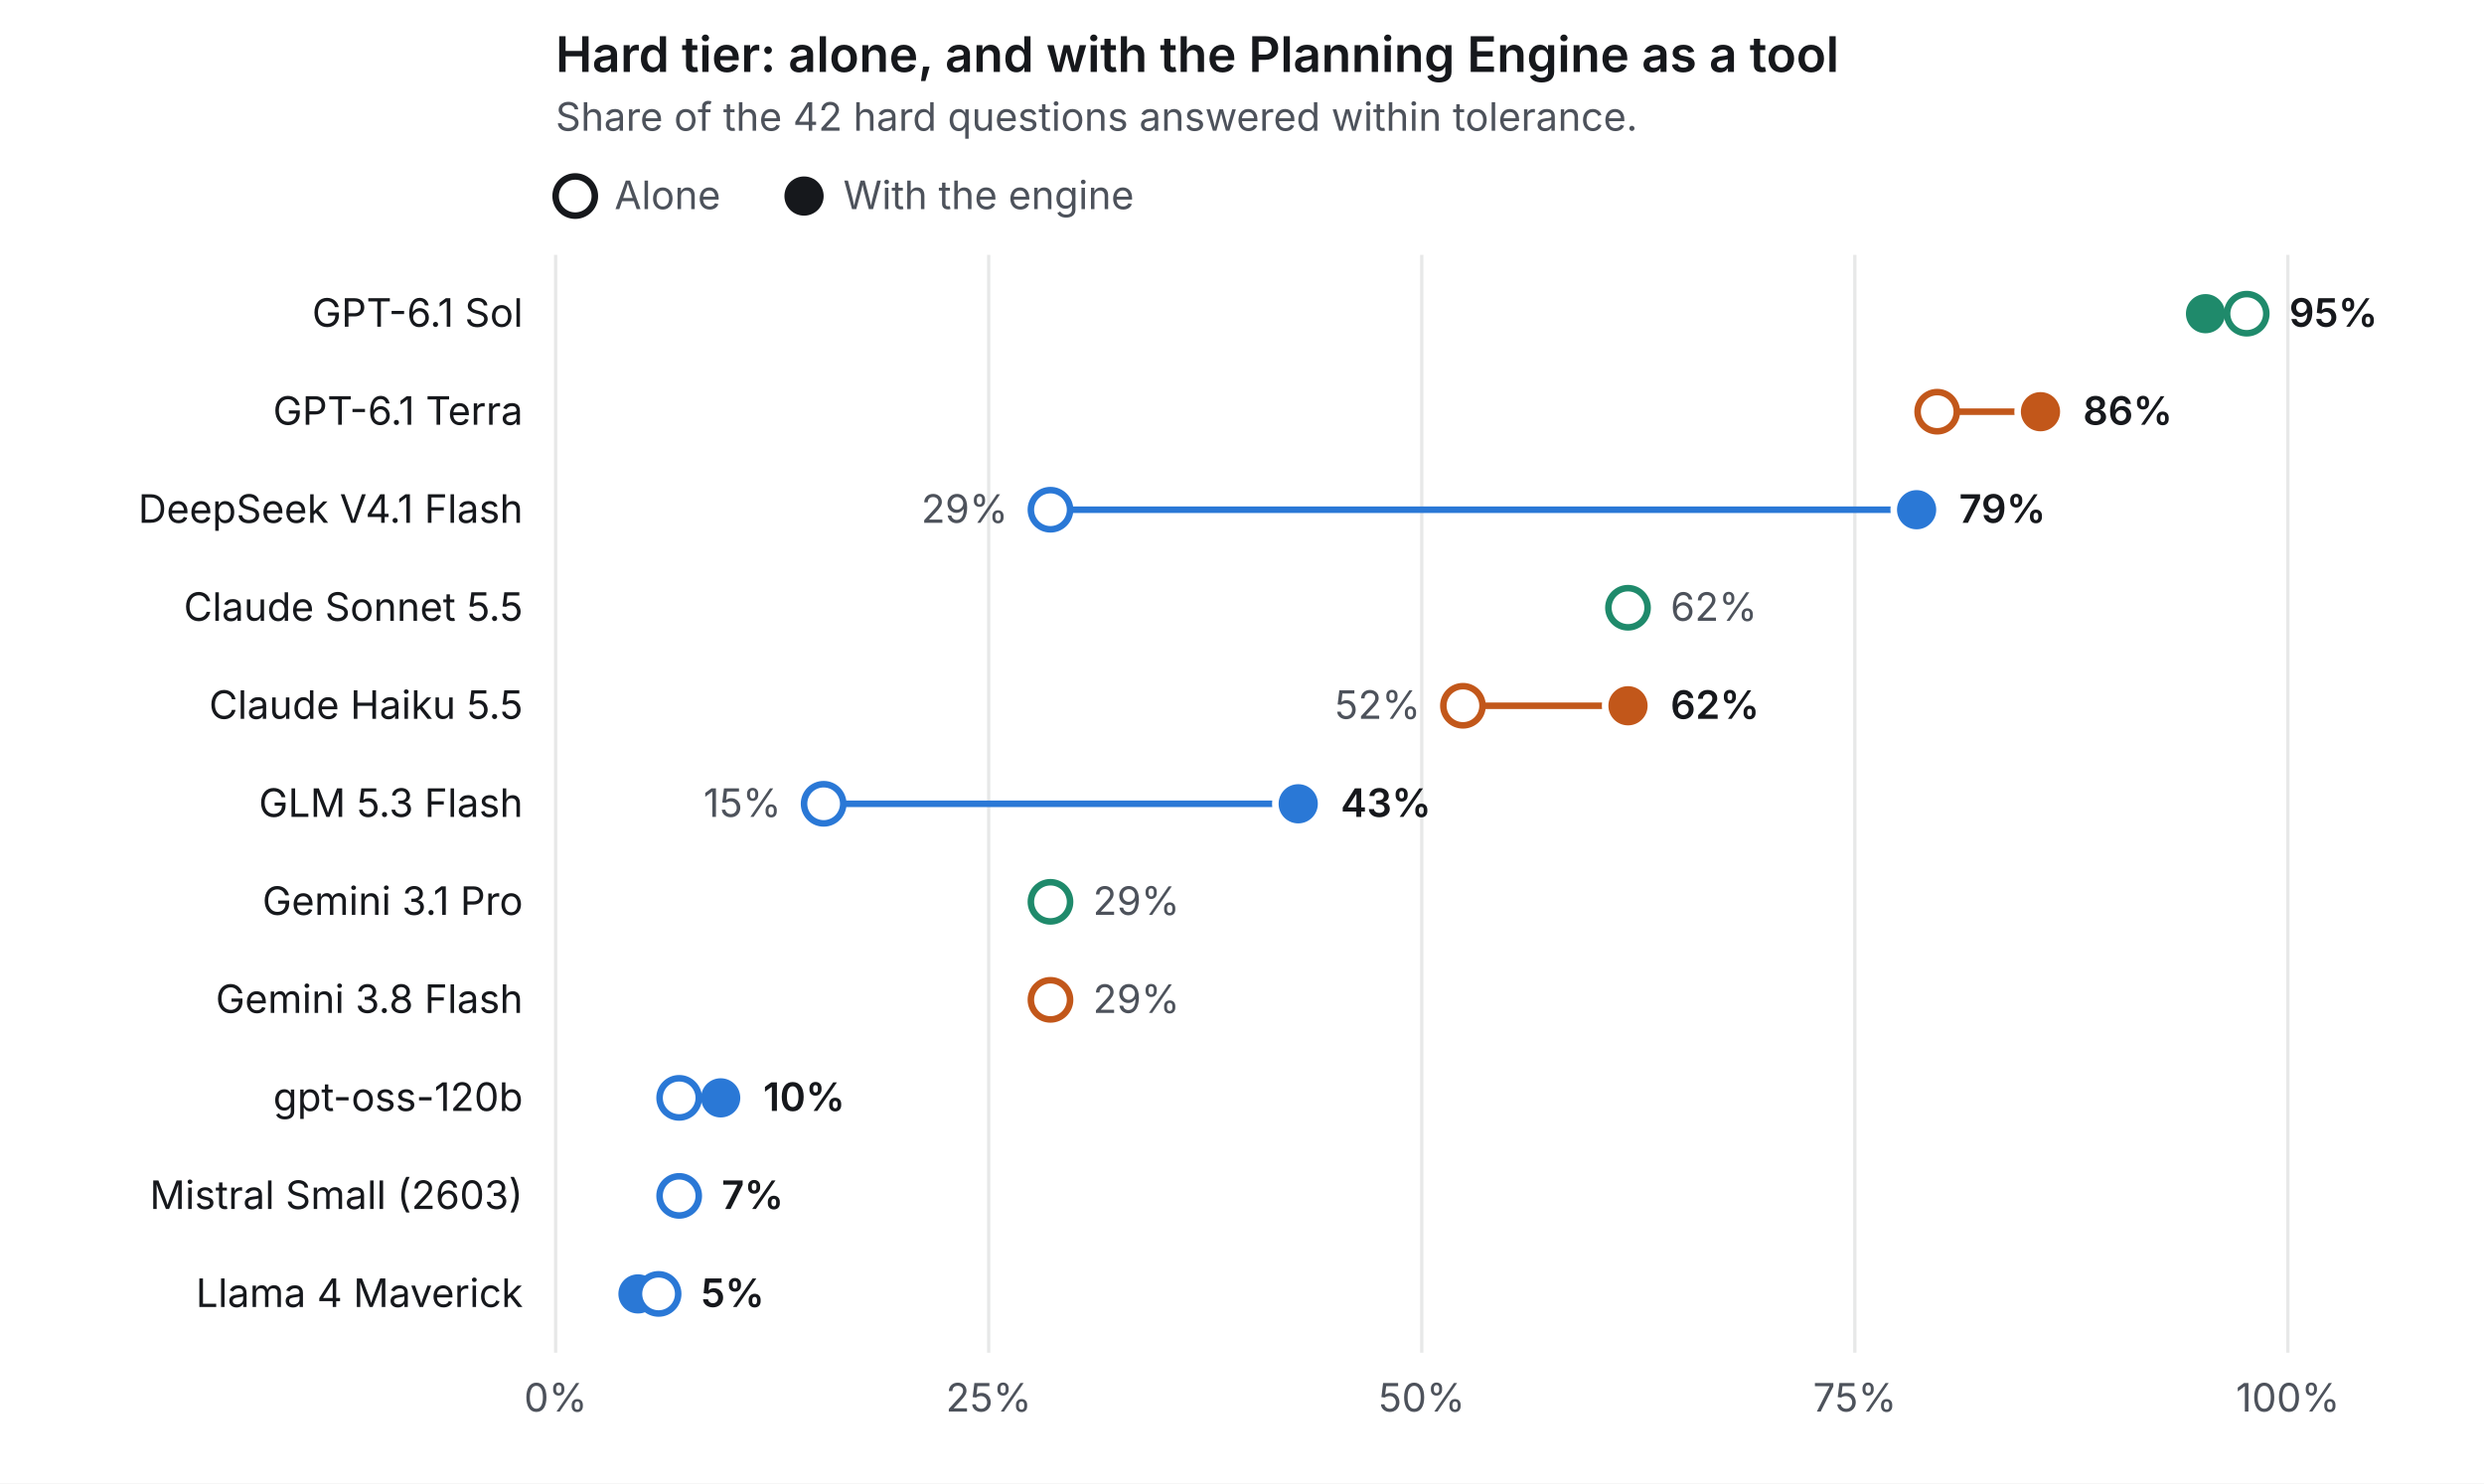
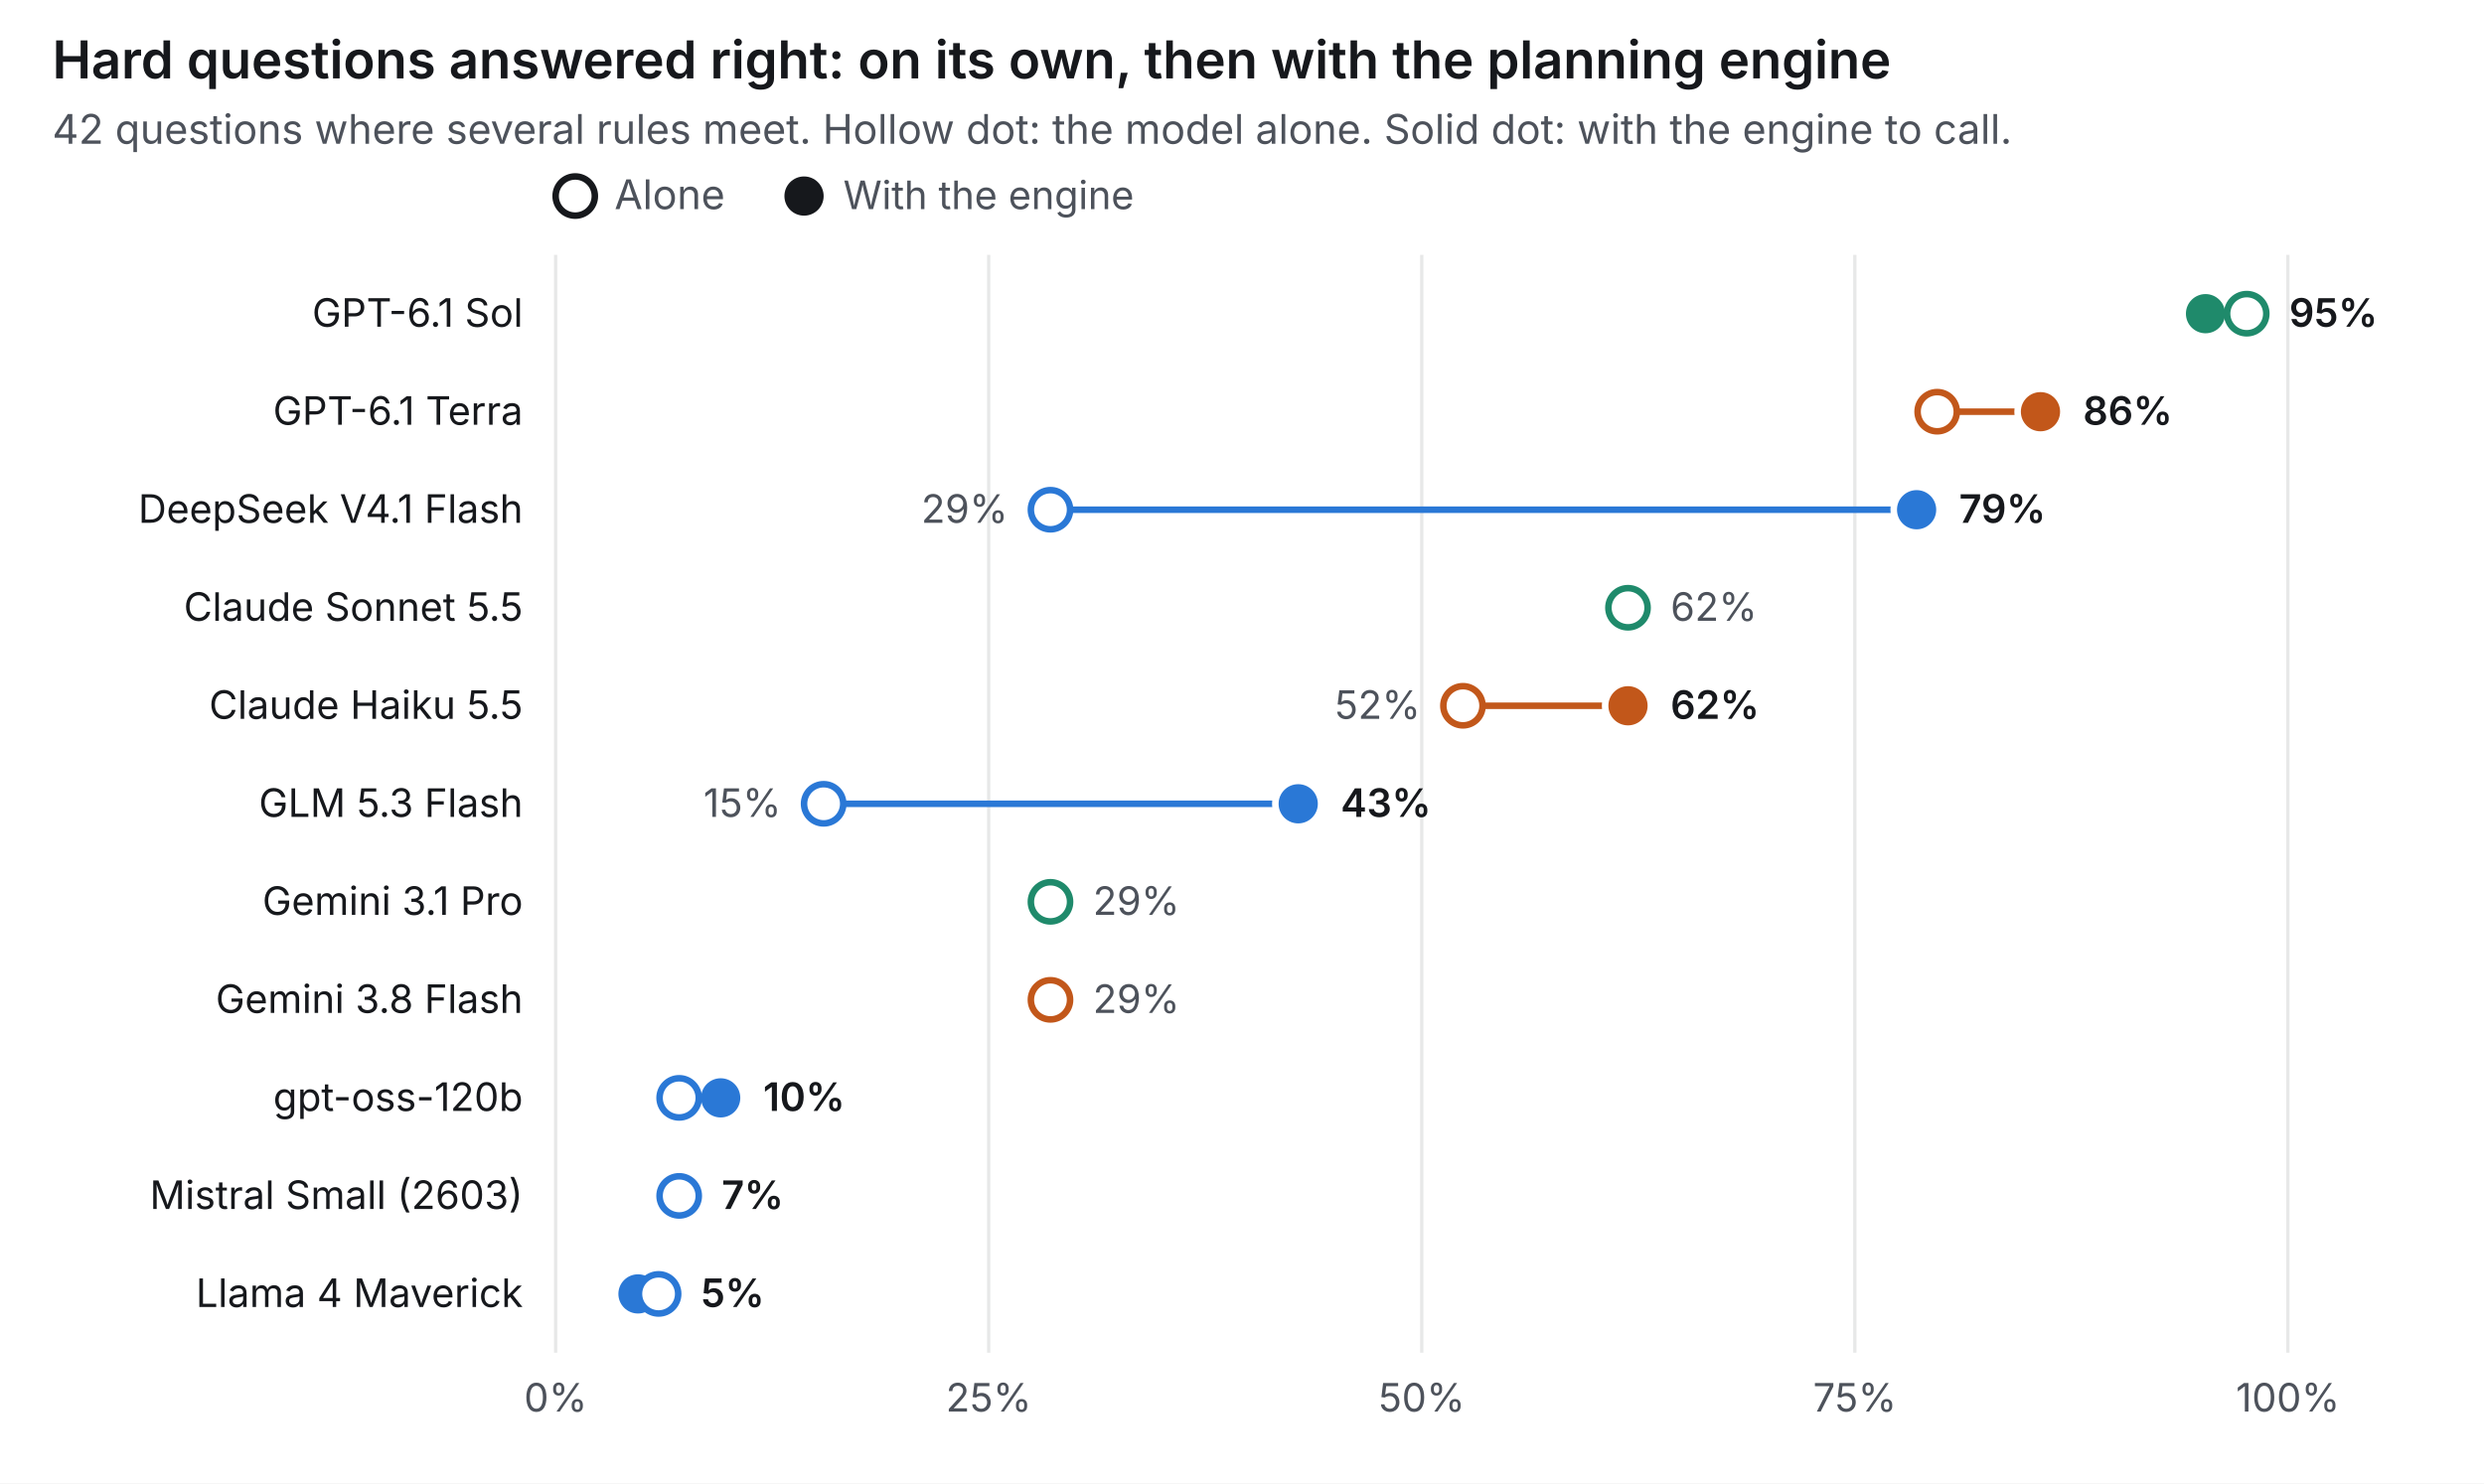
<svg xmlns="http://www.w3.org/2000/svg" viewBox="0 0 760 454" width="760" height="454" role="img" aria-label="Hard-tier accuracy by model, alone and with the engine" font-family="Geist, ui-sans-serif, system-ui, -apple-system, Segoe UI, sans-serif">
  <rect width="760" height="454" fill="#ffffff" />
-   <text x="170.0" y="22.0" font-size="15" fill="#16181c" text-anchor="start" font-weight="600">Hard tier: alone, and with the Planning Engine as a tool</text>
-   <text x="170.0" y="40.0" font-size="12" fill="#4d525b" text-anchor="start" font-weight="400">Share of the 42 hard questions answered within tolerance.</text>
+   <text x="16.0" y="24.0" font-size="16" fill="#16181c" text-anchor="start" font-weight="600">Hard questions answered right: on its own, then with the planning engine</text>
+   <text x="16.0" y="44.0" font-size="12.5" fill="#4d525b" text-anchor="start" font-weight="400">42 questions where several rules meet. Hollow dot: the model alone. Solid dot: with the engine to call.</text>
  <circle cx="176" cy="60" r="6" fill="#ffffff" stroke="#16181c" stroke-width="2" />
-   <text x="188.0" y="64.0" font-size="12" fill="#4d525b" text-anchor="start" font-weight="400">Alone</text>
+   <text x="188.0" y="64.0" font-size="12.5" fill="#4d525b" text-anchor="start" font-weight="400">Alone</text>
  <circle cx="246" cy="60" r="6" fill="#16181c" />
  <text x="258.0" y="64.0" font-size="12" fill="#4d525b" text-anchor="start" font-weight="400">With the engine</text>
  <line x1="170.0" x2="170.0" y1="78" y2="414" stroke="#e7e8e8" />
  <text x="170.0" y="432.0" font-size="12" fill="#4d525b" text-anchor="middle" font-weight="400">0%</text>
  <line x1="302.5" x2="302.5" y1="78" y2="414" stroke="#e7e8e8" />
  <text x="302.5" y="432.0" font-size="12" fill="#4d525b" text-anchor="middle" font-weight="400">25%</text>
  <line x1="435.0" x2="435.0" y1="78" y2="414" stroke="#e7e8e8" />
  <text x="435.0" y="432.0" font-size="12" fill="#4d525b" text-anchor="middle" font-weight="400">50%</text>
  <line x1="567.5" x2="567.5" y1="78" y2="414" stroke="#e7e8e8" />
  <text x="567.5" y="432.0" font-size="12" fill="#4d525b" text-anchor="middle" font-weight="400">75%</text>
  <line x1="700.0" x2="700.0" y1="78" y2="414" stroke="#e7e8e8" />
  <text x="700.0" y="432.0" font-size="12" fill="#4d525b" text-anchor="middle" font-weight="400">100%</text>
  <text x="160.0" y="100.0" font-size="12" fill="#16181c" text-anchor="end" font-weight="400">GPT-6.1 Sol</text>
  <line x1="687.4" x2="674.8" y1="96" y2="96" stroke="#1f8a6b" stroke-width="2" />
  <circle cx="674.8" cy="96" r="7" fill="#1f8a6b" stroke="#ffffff" stroke-width="2" />
  <text x="700.4" y="100.0" font-size="12" fill="#16181c" text-anchor="start" font-weight="600">95%</text>
  <circle cx="687.4" cy="96" r="6" fill="#ffffff" stroke="#1f8a6b" stroke-width="2" />
  <text x="160.0" y="130.0" font-size="12" fill="#16181c" text-anchor="end" font-weight="400">GPT-6.1 Terra</text>
  <line x1="592.7" x2="624.3" y1="126" y2="126" stroke="#c2571a" stroke-width="2" />
  <circle cx="624.3" cy="126" r="7" fill="#c2571a" stroke="#ffffff" stroke-width="2" />
  <text x="637.3" y="130.0" font-size="12" fill="#16181c" text-anchor="start" font-weight="600">86%</text>
  <circle cx="592.7" cy="126" r="6" fill="#ffffff" stroke="#c2571a" stroke-width="2" />
  <text x="160.0" y="160.0" font-size="12" fill="#16181c" text-anchor="end" font-weight="400">DeepSeek V4.1 Flash</text>
  <line x1="321.4" x2="586.4" y1="156" y2="156" stroke="#2a78d6" stroke-width="2" />
  <circle cx="586.4" cy="156" r="7" fill="#2a78d6" stroke="#ffffff" stroke-width="2" />
  <text x="599.4" y="160.0" font-size="12" fill="#16181c" text-anchor="start" font-weight="600">79%</text>
  <text x="308.4" y="160.0" font-size="12" fill="#4d525b" text-anchor="end" font-weight="400">29%</text>
  <circle cx="321.4" cy="156" r="6" fill="#ffffff" stroke="#2a78d6" stroke-width="2" />
  <text x="160.0" y="190.0" font-size="12" fill="#16181c" text-anchor="end" font-weight="400">Claude Sonnet 5.5</text>
  <text x="511.1" y="190.0" font-size="12" fill="#4d525b" text-anchor="start" font-weight="400">62%</text>
  <circle cx="498.1" cy="186" r="6" fill="#ffffff" stroke="#1f8a6b" stroke-width="2" />
  <text x="160.0" y="220.0" font-size="12" fill="#16181c" text-anchor="end" font-weight="400">Claude Haiku 5.5</text>
  <line x1="447.6" x2="498.1" y1="216" y2="216" stroke="#c2571a" stroke-width="2" />
  <circle cx="498.1" cy="216" r="7" fill="#c2571a" stroke="#ffffff" stroke-width="2" />
  <text x="511.1" y="220.0" font-size="12" fill="#16181c" text-anchor="start" font-weight="600">62%</text>
  <text x="434.6" y="220.0" font-size="12" fill="#4d525b" text-anchor="end" font-weight="400">52%</text>
  <circle cx="447.6" cy="216" r="6" fill="#ffffff" stroke="#c2571a" stroke-width="2" />
  <text x="160.0" y="250.0" font-size="12" fill="#16181c" text-anchor="end" font-weight="400">GLM 5.3 Flash</text>
  <line x1="252.0" x2="397.2" y1="246" y2="246" stroke="#2a78d6" stroke-width="2" />
  <circle cx="397.2" cy="246" r="7" fill="#2a78d6" stroke="#ffffff" stroke-width="2" />
  <text x="410.2" y="250.0" font-size="12" fill="#16181c" text-anchor="start" font-weight="600">43%</text>
  <text x="239.0" y="250.0" font-size="12" fill="#4d525b" text-anchor="end" font-weight="400">15%</text>
  <circle cx="252.0" cy="246" r="6" fill="#ffffff" stroke="#2a78d6" stroke-width="2" />
  <text x="160.0" y="280.0" font-size="12" fill="#16181c" text-anchor="end" font-weight="400">Gemini 3.1 Pro</text>
  <text x="334.4" y="280.0" font-size="12" fill="#4d525b" text-anchor="start" font-weight="400">29%</text>
  <circle cx="321.4" cy="276" r="6" fill="#ffffff" stroke="#1f8a6b" stroke-width="2" />
  <text x="160.0" y="310.0" font-size="12" fill="#16181c" text-anchor="end" font-weight="400">Gemini 3.8 Flash</text>
  <text x="334.4" y="310.0" font-size="12" fill="#4d525b" text-anchor="start" font-weight="400">29%</text>
  <circle cx="321.4" cy="306" r="6" fill="#ffffff" stroke="#c2571a" stroke-width="2" />
  <text x="160.0" y="340.0" font-size="12" fill="#16181c" text-anchor="end" font-weight="400">gpt-oss-120b</text>
  <line x1="207.8" x2="220.5" y1="336" y2="336" stroke="#2a78d6" stroke-width="2" />
  <circle cx="220.5" cy="336" r="7" fill="#2a78d6" stroke="#ffffff" stroke-width="2" />
  <text x="233.5" y="340.0" font-size="12" fill="#16181c" text-anchor="start" font-weight="600">10%</text>
  <circle cx="207.8" cy="336" r="6" fill="#ffffff" stroke="#2a78d6" stroke-width="2" />
  <text x="160.0" y="370.0" font-size="12" fill="#16181c" text-anchor="end" font-weight="400">Mistral Small (2603)</text>
  <line x1="207.8" x2="207.8" y1="366" y2="366" stroke="#2a78d6" stroke-width="2" />
  <circle cx="207.8" cy="366" r="7" fill="#2a78d6" stroke="#ffffff" stroke-width="2" />
  <text x="220.8" y="370.0" font-size="12" fill="#16181c" text-anchor="start" font-weight="600">7%</text>
  <circle cx="207.8" cy="366" r="6" fill="#ffffff" stroke="#2a78d6" stroke-width="2" />
  <text x="160.0" y="400.0" font-size="12" fill="#16181c" text-anchor="end" font-weight="400">Llama 4 Maverick</text>
  <line x1="201.5" x2="195.2" y1="396" y2="396" stroke="#2a78d6" stroke-width="2" />
  <circle cx="195.2" cy="396" r="7" fill="#2a78d6" stroke="#ffffff" stroke-width="2" />
  <text x="214.5" y="400.0" font-size="12" fill="#16181c" text-anchor="start" font-weight="600">5%</text>
  <circle cx="201.5" cy="396" r="6" fill="#ffffff" stroke="#2a78d6" stroke-width="2" />
</svg>
